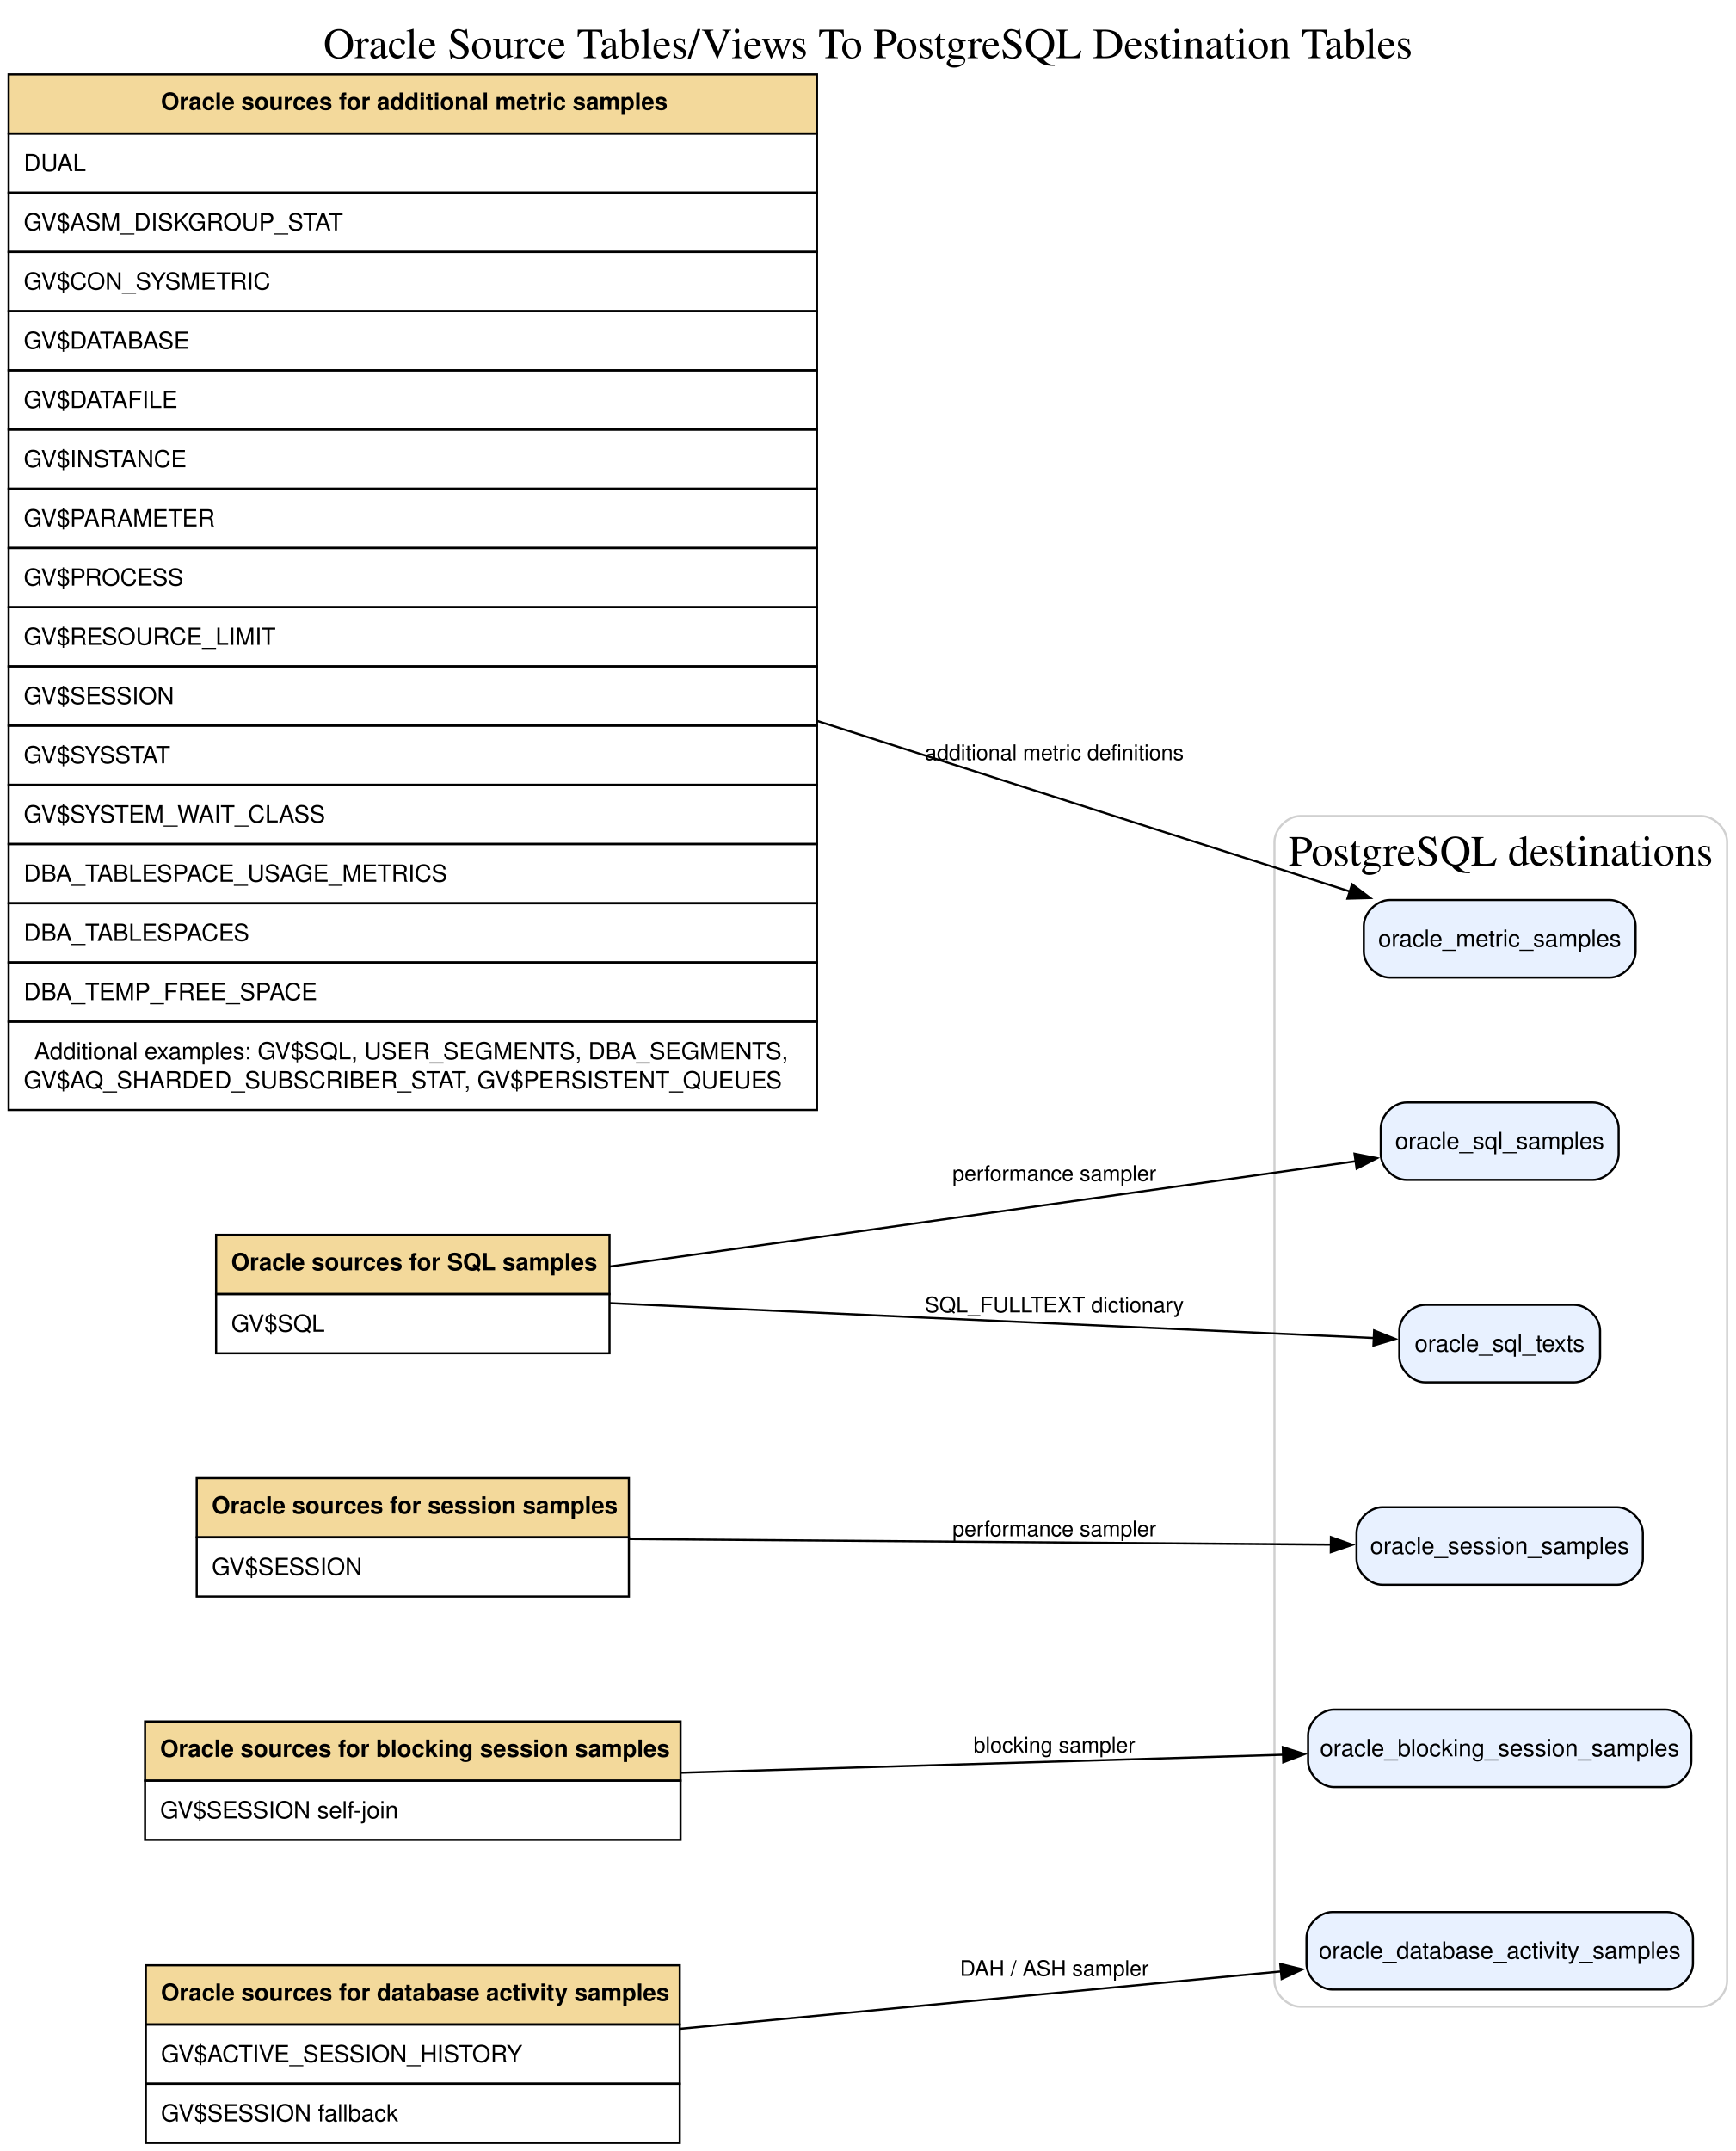
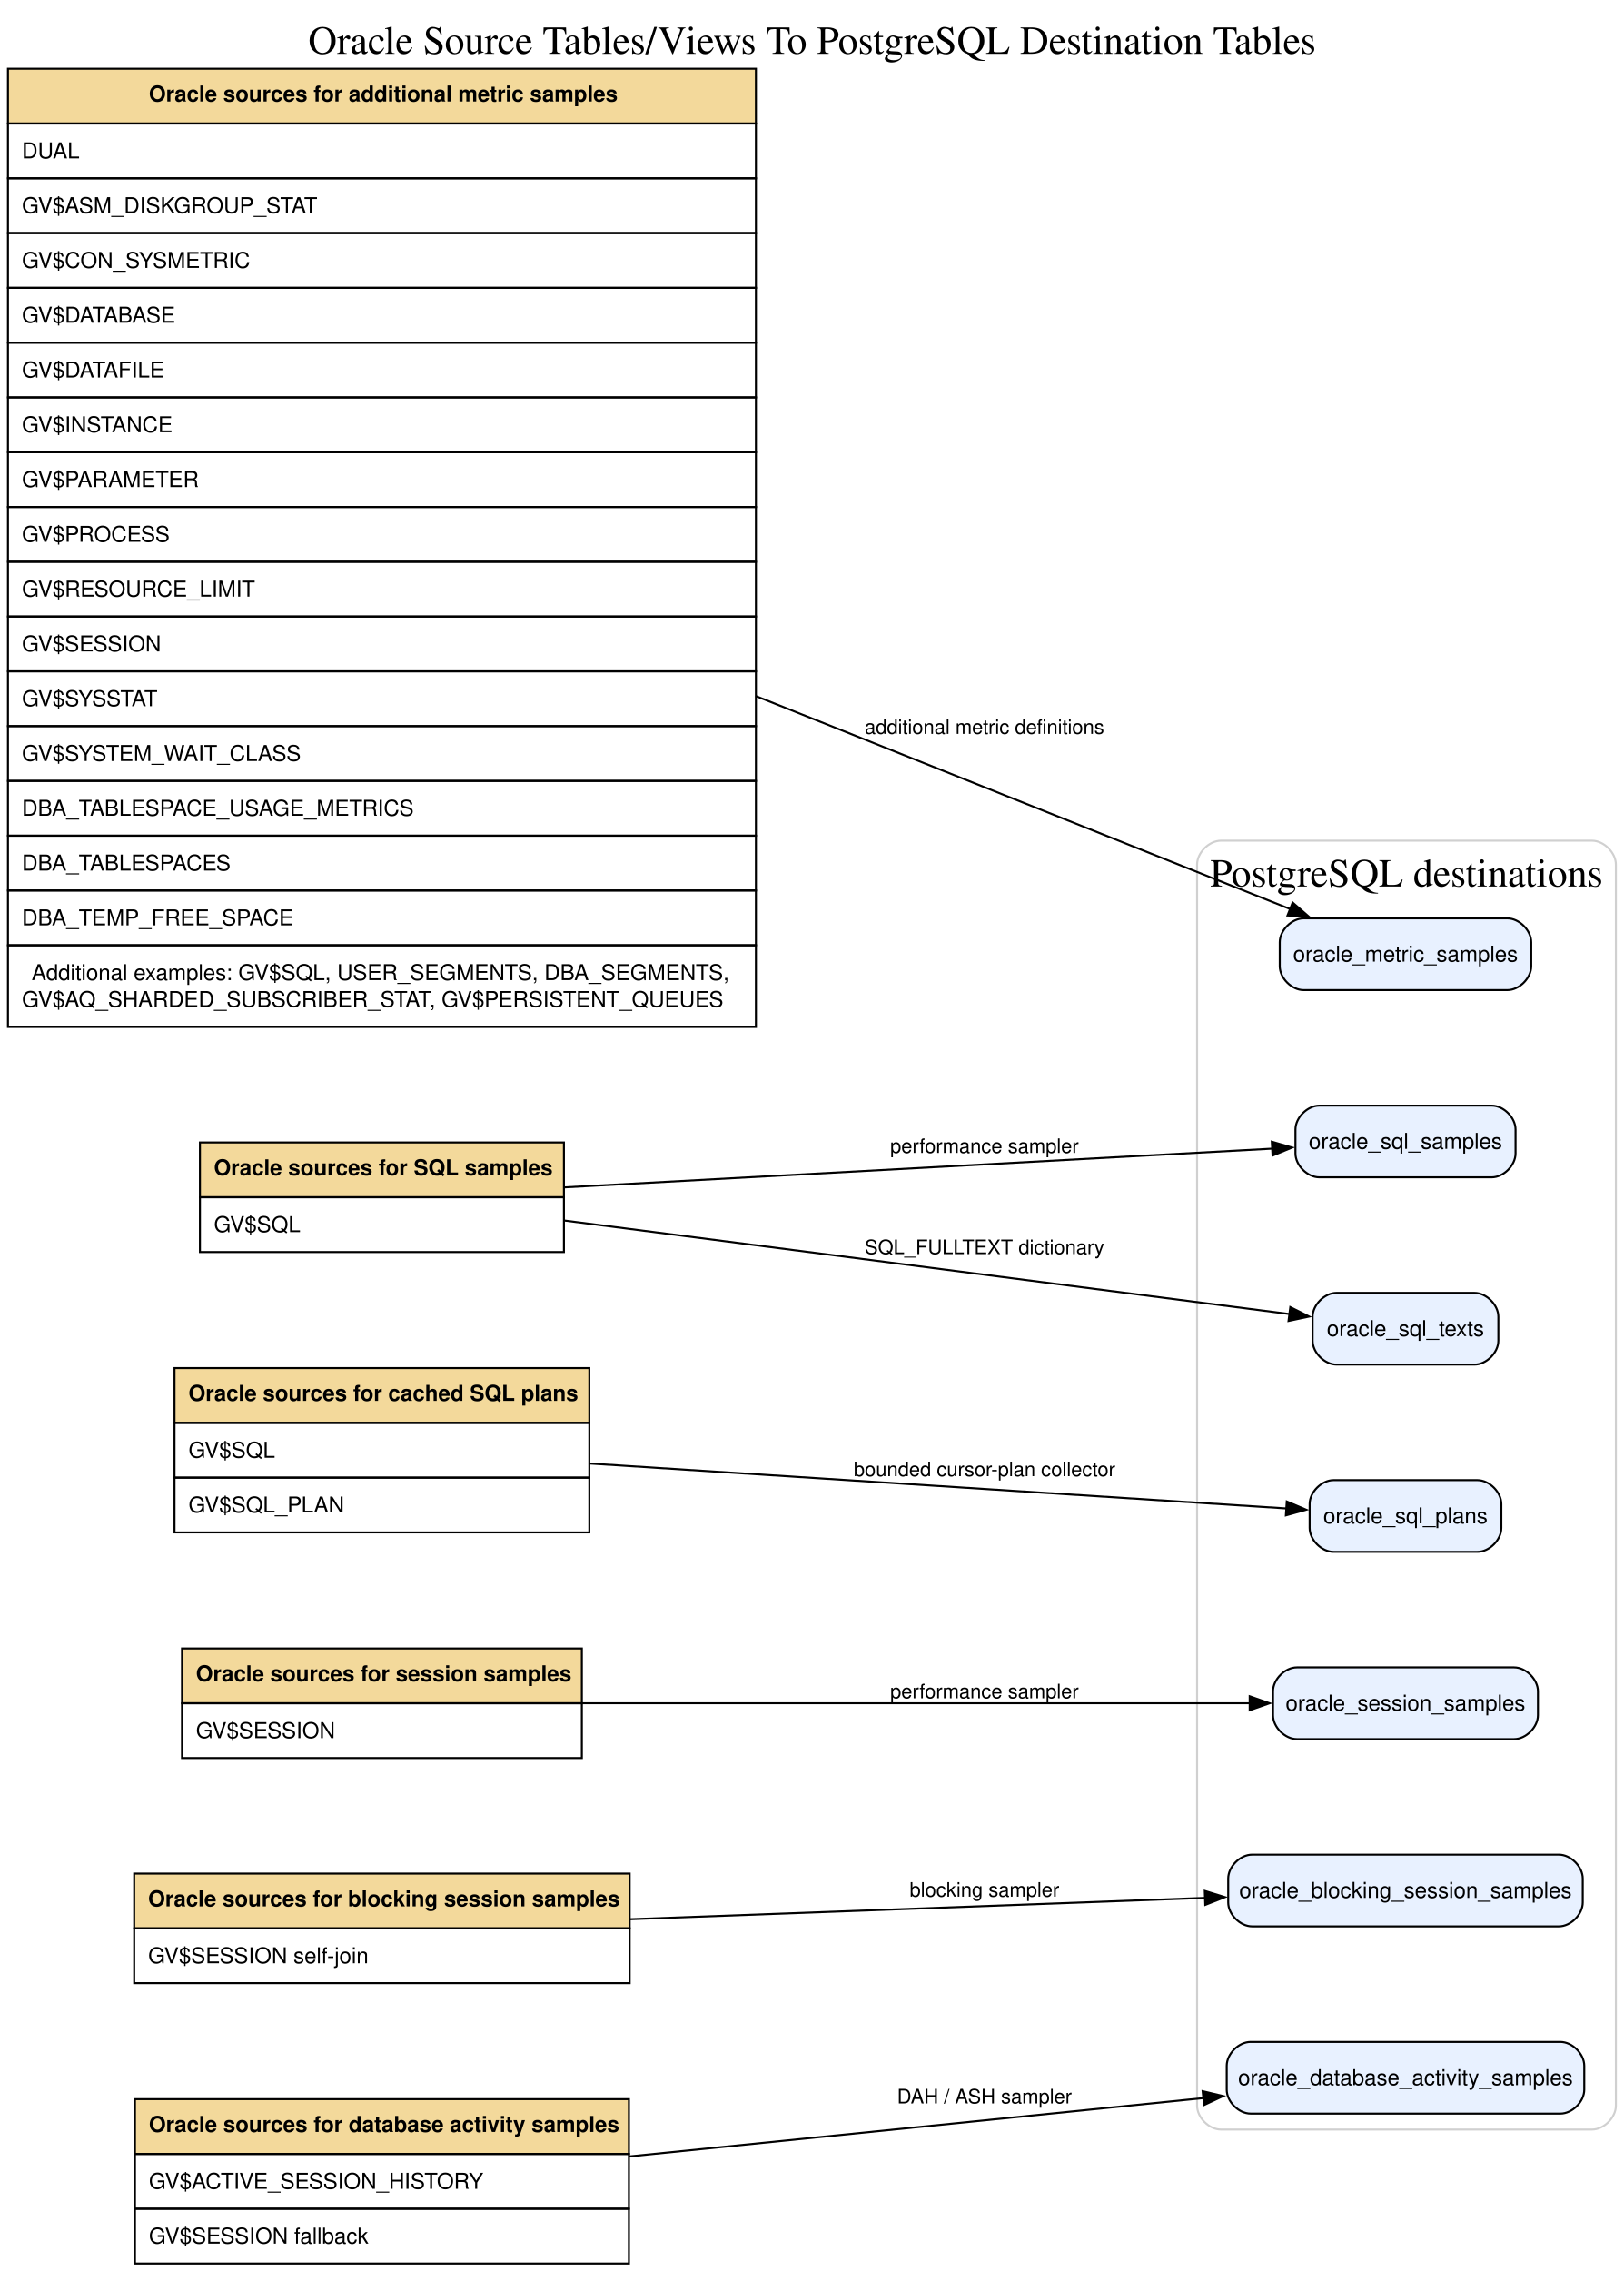
- <svg xmlns="http://www.w3.org/2000/svg" width="806pt" height="999pt" viewBox="0.00 0.00 806.00 999.00">
-   <g id="graph0" class="graph" transform="scale(1 1) rotate(0) translate(4 995.25)">
-     <polygon fill="white" stroke="none" points="-4,4 -4,-995.25 802.38,-995.25 802.38,4 -4,4" />
-     <text xml:space="preserve" text-anchor="middle" x="399.19" y="-968.25" font-family="Times,serif" font-size="20.00">Oracle Source Tables/Views To PostgreSQL Destination Tables</text>
+ <svg xmlns="http://www.w3.org/2000/svg" width="815pt" height="1140pt" viewBox="0.00 0.00 815.00 1140.00">
+   <g id="graph0" class="graph" transform="scale(1 1) rotate(0) translate(4 1136.25)">
+     <polygon fill="white" stroke="none" points="-4,4 -4,-1136.25 811.38,-1136.25 811.38,4 -4,4" />
+     <text xml:space="preserve" text-anchor="middle" x="403.69" y="-1109.25" font-family="Times,serif" font-size="20.00">Oracle Source Tables/Views To PostgreSQL Destination Tables</text>
    <g id="clust1" class="cluster">
-       <path fill="none" stroke="#d0d0d0" d="M600,-63.25C600,-63.25 786.25,-63.25 786.25,-63.25 792.25,-63.25 798.25,-69.25 798.25,-75.25 798.25,-75.25 798.25,-604.25 798.25,-604.25 798.25,-610.25 792.25,-616.25 786.25,-616.25 786.25,-616.25 600,-616.25 600,-616.25 594,-616.25 588,-610.25 588,-604.25 588,-604.25 588,-75.25 588,-75.25 588,-69.25 594,-63.25 600,-63.25" />
-       <text xml:space="preserve" text-anchor="middle" x="693.12" y="-593.25" font-family="Times,serif" font-size="20.00">PostgreSQL destinations</text>
+       <path fill="none" stroke="#d0d0d0" d="M609,-67.25C609,-67.25 795.25,-67.25 795.25,-67.25 801.25,-67.25 807.25,-73.25 807.25,-79.25 807.25,-79.25 807.25,-702.25 807.25,-702.25 807.25,-708.25 801.25,-714.25 795.25,-714.25 795.25,-714.25 609,-714.25 609,-714.25 603,-714.25 597,-708.25 597,-702.25 597,-702.25 597,-79.25 597,-79.25 597,-73.25 603,-67.25 609,-67.25" />
+       <text xml:space="preserve" text-anchor="middle" x="702.12" y="-691.25" font-family="Times,serif" font-size="20.00">PostgreSQL destinations</text>
    </g>
    <g id="node1" class="node">
-       <polygon fill="#f3d99b" stroke="none" points="0,-933.25 0,-960.75 375.5,-960.75 375.5,-933.25 0,-933.25" />
-       <polygon fill="none" stroke="black" points="0,-933.25 0,-960.75 375.5,-960.75 375.5,-933.25 0,-933.25" />
-       <text xml:space="preserve" text-anchor="start" x="70.75" y="-944.3" font-family="Helvetica,sans-Serif" font-weight="bold" font-size="11.00">Oracle sources for additional metric samples</text>
-       <polygon fill="none" stroke="black" points="0,-905.75 0,-933.25 375.5,-933.25 375.5,-905.75 0,-905.75" />
-       <text xml:space="preserve" text-anchor="start" x="7" y="-915.75" font-family="Helvetica,sans-Serif" font-size="11.00">DUAL</text>
-       <polygon fill="none" stroke="black" points="0,-878.25 0,-905.75 375.5,-905.75 375.5,-878.25 0,-878.25" />
-       <text xml:space="preserve" text-anchor="start" x="7" y="-888.25" font-family="Helvetica,sans-Serif" font-size="11.00">GV$ASM_DISKGROUP_STAT</text>
-       <polygon fill="none" stroke="black" points="0,-850.75 0,-878.25 375.5,-878.25 375.5,-850.75 0,-850.75" />
-       <text xml:space="preserve" text-anchor="start" x="7" y="-860.75" font-family="Helvetica,sans-Serif" font-size="11.00">GV$CON_SYSMETRIC</text>
-       <polygon fill="none" stroke="black" points="0,-823.25 0,-850.75 375.5,-850.75 375.5,-823.25 0,-823.25" />
-       <text xml:space="preserve" text-anchor="start" x="7" y="-833.25" font-family="Helvetica,sans-Serif" font-size="11.00">GV$DATABASE</text>
-       <polygon fill="none" stroke="black" points="0,-795.75 0,-823.25 375.5,-823.25 375.5,-795.75 0,-795.75" />
-       <text xml:space="preserve" text-anchor="start" x="7" y="-805.75" font-family="Helvetica,sans-Serif" font-size="11.00">GV$DATAFILE</text>
-       <polygon fill="none" stroke="black" points="0,-768.25 0,-795.75 375.5,-795.75 375.5,-768.25 0,-768.25" />
-       <text xml:space="preserve" text-anchor="start" x="7" y="-778.25" font-family="Helvetica,sans-Serif" font-size="11.00">GV$INSTANCE</text>
-       <polygon fill="none" stroke="black" points="0,-740.75 0,-768.25 375.5,-768.25 375.5,-740.75 0,-740.75" />
-       <text xml:space="preserve" text-anchor="start" x="7" y="-750.75" font-family="Helvetica,sans-Serif" font-size="11.00">GV$PARAMETER</text>
-       <polygon fill="none" stroke="black" points="0,-713.25 0,-740.75 375.5,-740.75 375.5,-713.25 0,-713.25" />
-       <text xml:space="preserve" text-anchor="start" x="7" y="-723.25" font-family="Helvetica,sans-Serif" font-size="11.00">GV$PROCESS</text>
-       <polygon fill="none" stroke="black" points="0,-685.75 0,-713.25 375.5,-713.25 375.5,-685.75 0,-685.75" />
-       <text xml:space="preserve" text-anchor="start" x="7" y="-695.75" font-family="Helvetica,sans-Serif" font-size="11.00">GV$RESOURCE_LIMIT</text>
-       <polygon fill="none" stroke="black" points="0,-658.25 0,-685.75 375.5,-685.75 375.5,-658.25 0,-658.25" />
-       <text xml:space="preserve" text-anchor="start" x="7" y="-668.25" font-family="Helvetica,sans-Serif" font-size="11.00">GV$SESSION</text>
-       <polygon fill="none" stroke="black" points="0,-630.75 0,-658.25 375.5,-658.25 375.5,-630.75 0,-630.75" />
-       <text xml:space="preserve" text-anchor="start" x="7" y="-640.75" font-family="Helvetica,sans-Serif" font-size="11.00">GV$SYSSTAT</text>
-       <polygon fill="none" stroke="black" points="0,-603.25 0,-630.75 375.5,-630.75 375.5,-603.25 0,-603.25" />
-       <text xml:space="preserve" text-anchor="start" x="7" y="-613.25" font-family="Helvetica,sans-Serif" font-size="11.00">GV$SYSTEM_WAIT_CLASS</text>
-       <polygon fill="none" stroke="black" points="0,-575.75 0,-603.25 375.5,-603.25 375.5,-575.75 0,-575.75" />
-       <text xml:space="preserve" text-anchor="start" x="7" y="-585.75" font-family="Helvetica,sans-Serif" font-size="11.00">DBA_TABLESPACE_USAGE_METRICS</text>
-       <polygon fill="none" stroke="black" points="0,-548.25 0,-575.75 375.5,-575.75 375.5,-548.25 0,-548.25" />
-       <text xml:space="preserve" text-anchor="start" x="7" y="-558.25" font-family="Helvetica,sans-Serif" font-size="11.00">DBA_TABLESPACES</text>
-       <polygon fill="none" stroke="black" points="0,-520.75 0,-548.25 375.5,-548.25 375.5,-520.75 0,-520.75" />
-       <text xml:space="preserve" text-anchor="start" x="7" y="-530.75" font-family="Helvetica,sans-Serif" font-size="11.00">DBA_TEMP_FREE_SPACE</text>
-       <polygon fill="none" stroke="black" points="0,-479.75 0,-520.75 375.5,-520.75 375.5,-479.75 0,-479.75" />
-       <text xml:space="preserve" text-anchor="start" x="11.88" y="-503.25" font-family="Helvetica,sans-Serif" font-size="11.00">Additional examples: GV$SQL, USER_SEGMENTS, DBA_SEGMENTS,</text>
-       <text xml:space="preserve" text-anchor="start" x="7" y="-489.75" font-family="Helvetica,sans-Serif" font-size="11.00">GV$AQ_SHARDED_SUBSCRIBER_STAT, GV$PERSISTENT_QUEUES</text>
+       <polygon fill="#f3d99b" stroke="none" points="0,-1074.25 0,-1101.75 375.5,-1101.75 375.5,-1074.25 0,-1074.25" />
+       <polygon fill="none" stroke="black" points="0,-1074.25 0,-1101.75 375.5,-1101.75 375.5,-1074.25 0,-1074.25" />
+       <text xml:space="preserve" text-anchor="start" x="70.75" y="-1085.3" font-family="Helvetica,sans-Serif" font-weight="bold" font-size="11.00">Oracle sources for additional metric samples</text>
+       <polygon fill="none" stroke="black" points="0,-1046.75 0,-1074.25 375.5,-1074.25 375.5,-1046.75 0,-1046.75" />
+       <text xml:space="preserve" text-anchor="start" x="7" y="-1056.75" font-family="Helvetica,sans-Serif" font-size="11.00">DUAL</text>
+       <polygon fill="none" stroke="black" points="0,-1019.25 0,-1046.75 375.5,-1046.75 375.5,-1019.25 0,-1019.25" />
+       <text xml:space="preserve" text-anchor="start" x="7" y="-1029.25" font-family="Helvetica,sans-Serif" font-size="11.00">GV$ASM_DISKGROUP_STAT</text>
+       <polygon fill="none" stroke="black" points="0,-991.75 0,-1019.25 375.5,-1019.25 375.5,-991.75 0,-991.75" />
+       <text xml:space="preserve" text-anchor="start" x="7" y="-1001.75" font-family="Helvetica,sans-Serif" font-size="11.00">GV$CON_SYSMETRIC</text>
+       <polygon fill="none" stroke="black" points="0,-964.25 0,-991.75 375.5,-991.75 375.5,-964.25 0,-964.25" />
+       <text xml:space="preserve" text-anchor="start" x="7" y="-974.25" font-family="Helvetica,sans-Serif" font-size="11.00">GV$DATABASE</text>
+       <polygon fill="none" stroke="black" points="0,-936.75 0,-964.25 375.5,-964.25 375.5,-936.75 0,-936.75" />
+       <text xml:space="preserve" text-anchor="start" x="7" y="-946.75" font-family="Helvetica,sans-Serif" font-size="11.00">GV$DATAFILE</text>
+       <polygon fill="none" stroke="black" points="0,-909.25 0,-936.75 375.5,-936.75 375.5,-909.25 0,-909.25" />
+       <text xml:space="preserve" text-anchor="start" x="7" y="-919.25" font-family="Helvetica,sans-Serif" font-size="11.00">GV$INSTANCE</text>
+       <polygon fill="none" stroke="black" points="0,-881.75 0,-909.25 375.5,-909.25 375.5,-881.75 0,-881.75" />
+       <text xml:space="preserve" text-anchor="start" x="7" y="-891.75" font-family="Helvetica,sans-Serif" font-size="11.00">GV$PARAMETER</text>
+       <polygon fill="none" stroke="black" points="0,-854.25 0,-881.75 375.5,-881.75 375.5,-854.25 0,-854.25" />
+       <text xml:space="preserve" text-anchor="start" x="7" y="-864.25" font-family="Helvetica,sans-Serif" font-size="11.00">GV$PROCESS</text>
+       <polygon fill="none" stroke="black" points="0,-826.75 0,-854.25 375.5,-854.25 375.5,-826.75 0,-826.75" />
+       <text xml:space="preserve" text-anchor="start" x="7" y="-836.75" font-family="Helvetica,sans-Serif" font-size="11.00">GV$RESOURCE_LIMIT</text>
+       <polygon fill="none" stroke="black" points="0,-799.25 0,-826.75 375.5,-826.75 375.5,-799.25 0,-799.25" />
+       <text xml:space="preserve" text-anchor="start" x="7" y="-809.25" font-family="Helvetica,sans-Serif" font-size="11.00">GV$SESSION</text>
+       <polygon fill="none" stroke="black" points="0,-771.75 0,-799.25 375.5,-799.25 375.5,-771.75 0,-771.75" />
+       <text xml:space="preserve" text-anchor="start" x="7" y="-781.75" font-family="Helvetica,sans-Serif" font-size="11.00">GV$SYSSTAT</text>
+       <polygon fill="none" stroke="black" points="0,-744.25 0,-771.75 375.5,-771.75 375.5,-744.25 0,-744.25" />
+       <text xml:space="preserve" text-anchor="start" x="7" y="-754.25" font-family="Helvetica,sans-Serif" font-size="11.00">GV$SYSTEM_WAIT_CLASS</text>
+       <polygon fill="none" stroke="black" points="0,-716.75 0,-744.25 375.5,-744.25 375.5,-716.75 0,-716.75" />
+       <text xml:space="preserve" text-anchor="start" x="7" y="-726.75" font-family="Helvetica,sans-Serif" font-size="11.00">DBA_TABLESPACE_USAGE_METRICS</text>
+       <polygon fill="none" stroke="black" points="0,-689.25 0,-716.75 375.5,-716.75 375.5,-689.25 0,-689.25" />
+       <text xml:space="preserve" text-anchor="start" x="7" y="-699.25" font-family="Helvetica,sans-Serif" font-size="11.00">DBA_TABLESPACES</text>
+       <polygon fill="none" stroke="black" points="0,-661.75 0,-689.25 375.5,-689.25 375.5,-661.75 0,-661.75" />
+       <text xml:space="preserve" text-anchor="start" x="7" y="-671.75" font-family="Helvetica,sans-Serif" font-size="11.00">DBA_TEMP_FREE_SPACE</text>
+       <polygon fill="none" stroke="black" points="0,-620.75 0,-661.75 375.5,-661.75 375.5,-620.75 0,-620.75" />
+       <text xml:space="preserve" text-anchor="start" x="11.88" y="-644.25" font-family="Helvetica,sans-Serif" font-size="11.00">Additional examples: GV$SQL, USER_SEGMENTS, DBA_SEGMENTS,</text>
+       <text xml:space="preserve" text-anchor="start" x="7" y="-630.75" font-family="Helvetica,sans-Serif" font-size="11.00">GV$AQ_SHARDED_SUBSCRIBER_STAT, GV$PERSISTENT_QUEUES</text>
    </g>
-     <g id="node6" class="node">
-       <path fill="#e8f1ff" stroke="black" d="M743.75,-577.25C743.75,-577.25 641.5,-577.25 641.5,-577.25 635.5,-577.25 629.5,-571.25 629.5,-565.25 629.5,-565.25 629.5,-553.25 629.5,-553.25 629.5,-547.25 635.5,-541.25 641.5,-541.25 641.5,-541.25 743.75,-541.25 743.75,-541.25 749.75,-541.25 755.75,-547.25 755.75,-553.25 755.75,-553.25 755.75,-565.25 755.75,-565.25 755.75,-571.25 749.75,-577.25 743.75,-577.25" />
-       <text xml:space="preserve" text-anchor="middle" x="692.62" y="-555.55" font-family="Helvetica,sans-Serif" font-size="11.00">oracle_metric_samples</text>
+     <g id="node7" class="node">
+       <path fill="#e8f1ff" stroke="black" d="M752.75,-675.25C752.75,-675.25 650.5,-675.25 650.5,-675.25 644.5,-675.25 638.5,-669.25 638.5,-663.25 638.5,-663.25 638.5,-651.25 638.5,-651.25 638.5,-645.25 644.5,-639.25 650.5,-639.25 650.5,-639.25 752.75,-639.25 752.75,-639.25 758.75,-639.25 764.75,-645.25 764.75,-651.25 764.75,-651.25 764.75,-663.25 764.75,-663.25 764.75,-669.25 758.75,-675.25 752.75,-675.25" />
+       <text xml:space="preserve" text-anchor="middle" x="701.62" y="-653.55" font-family="Helvetica,sans-Serif" font-size="11.00">oracle_metric_samples</text>
    </g>
    <g id="edge1" class="edge">
-       <path fill="none" stroke="black" d="M375.29,-660.53C461.96,-632.78 559.67,-601.5 623.26,-581.14" />
-       <polygon fill="black" stroke="black" points="624.05,-584.56 632.51,-578.18 621.91,-577.89 624.05,-584.56" />
-       <text xml:space="preserve" text-anchor="middle" x="485.75" y="-642.25" font-family="Helvetica,sans-Serif" font-size="10.00">additional metric definitions</text>
+       <path fill="none" stroke="black" d="M375.36,-786.88C470.49,-748.96 579.45,-705.54 644.02,-679.81" />
+       <polygon fill="black" stroke="black" points="644.98,-683.19 652.98,-676.24 642.39,-676.69 644.98,-683.19" />
+       <text xml:space="preserve" text-anchor="middle" x="490.25" y="-767.87" font-family="Helvetica,sans-Serif" font-size="10.00">additional metric definitions</text>
    </g>
    <g id="node2" class="node">
-       <polygon fill="#f3d99b" stroke="none" points="96.38,-394.25 96.38,-421.75 279.12,-421.75 279.12,-394.25 96.38,-394.25" />
-       <polygon fill="none" stroke="black" points="96.38,-394.25 96.38,-421.75 279.12,-421.75 279.12,-394.25 96.38,-394.25" />
-       <text xml:space="preserve" text-anchor="start" x="103.38" y="-405.3" font-family="Helvetica,sans-Serif" font-weight="bold" font-size="11.00">Oracle sources for SQL samples</text>
-       <polygon fill="none" stroke="black" points="96.38,-366.75 96.38,-394.25 279.12,-394.25 279.12,-366.75 96.38,-366.75" />
-       <text xml:space="preserve" text-anchor="start" x="103.38" y="-376.75" font-family="Helvetica,sans-Serif" font-size="11.00">GV$SQL</text>
+       <polygon fill="#f3d99b" stroke="none" points="96.38,-535.25 96.38,-562.75 279.12,-562.75 279.12,-535.25 96.38,-535.25" />
+       <polygon fill="none" stroke="black" points="96.38,-535.25 96.38,-562.75 279.12,-562.75 279.12,-535.25 96.38,-535.25" />
+       <text xml:space="preserve" text-anchor="start" x="103.38" y="-546.3" font-family="Helvetica,sans-Serif" font-weight="bold" font-size="11.00">Oracle sources for SQL samples</text>
+       <polygon fill="none" stroke="black" points="96.38,-507.75 96.38,-535.25 279.12,-535.25 279.12,-507.75 96.38,-507.75" />
+       <text xml:space="preserve" text-anchor="start" x="103.38" y="-517.75" font-family="Helvetica,sans-Serif" font-size="11.00">GV$SQL</text>
    </g>
-     <g id="node7" class="node">
-       <path fill="#e8f1ff" stroke="black" d="M735.88,-483.25C735.88,-483.25 649.38,-483.25 649.38,-483.25 643.38,-483.25 637.38,-477.25 637.38,-471.25 637.38,-471.25 637.38,-459.25 637.38,-459.25 637.38,-453.25 643.38,-447.25 649.38,-447.25 649.38,-447.25 735.88,-447.25 735.88,-447.25 741.88,-447.25 747.88,-453.25 747.88,-459.25 747.88,-459.25 747.88,-471.25 747.88,-471.25 747.88,-477.25 741.88,-483.25 735.88,-483.25" />
-       <text xml:space="preserve" text-anchor="middle" x="692.62" y="-461.55" font-family="Helvetica,sans-Serif" font-size="11.00">oracle_sql_samples</text>
+     <g id="node8" class="node">
+       <path fill="#e8f1ff" stroke="black" d="M744.88,-581.25C744.88,-581.25 658.38,-581.25 658.38,-581.25 652.38,-581.25 646.38,-575.25 646.38,-569.25 646.38,-569.25 646.38,-557.25 646.38,-557.25 646.38,-551.25 652.38,-545.25 658.38,-545.25 658.38,-545.25 744.88,-545.25 744.88,-545.25 750.88,-545.25 756.88,-551.25 756.88,-557.25 756.88,-557.25 756.88,-569.25 756.88,-569.25 756.88,-575.25 750.88,-581.25 744.88,-581.25" />
+       <text xml:space="preserve" text-anchor="middle" x="701.62" y="-559.55" font-family="Helvetica,sans-Serif" font-size="11.00">oracle_sql_samples</text>
    </g>
    <g id="edge2" class="edge">
-       <path fill="none" stroke="black" d="M278.94,-406.98C378.72,-421.07 537.1,-443.43 625.83,-455.96" />
-       <polygon fill="black" stroke="black" points="625.2,-459.41 635.59,-457.34 626.18,-452.47 625.2,-459.41" />
-       <text xml:space="preserve" text-anchor="middle" x="485.75" y="-446.77" font-family="Helvetica,sans-Serif" font-size="10.00">performance sampler</text>
+       <path fill="none" stroke="black" d="M279.08,-540.19C380.96,-545.76 544.17,-554.69 634.72,-559.64" />
+       <polygon fill="black" stroke="black" points="634.51,-563.14 644.69,-560.19 634.89,-556.15 634.51,-563.14" />
+       <text xml:space="preserve" text-anchor="middle" x="490.25" y="-557.48" font-family="Helvetica,sans-Serif" font-size="10.00">performance sampler</text>
    </g>
-     <g id="node8" class="node">
-       <path fill="#e8f1ff" stroke="black" d="M727.25,-389.25C727.25,-389.25 658,-389.25 658,-389.25 652,-389.25 646,-383.25 646,-377.25 646,-377.25 646,-365.25 646,-365.25 646,-359.25 652,-353.25 658,-353.25 658,-353.25 727.25,-353.25 727.25,-353.25 733.25,-353.25 739.25,-359.25 739.25,-365.25 739.25,-365.25 739.25,-377.25 739.25,-377.25 739.25,-383.25 733.25,-389.25 727.25,-389.25" />
-       <text xml:space="preserve" text-anchor="middle" x="692.62" y="-367.55" font-family="Helvetica,sans-Serif" font-size="11.00">oracle_sql_texts</text>
+     <g id="node9" class="node">
+       <path fill="#e8f1ff" stroke="black" d="M736.25,-487.25C736.25,-487.25 667,-487.25 667,-487.25 661,-487.25 655,-481.25 655,-475.25 655,-475.25 655,-463.25 655,-463.25 655,-457.25 661,-451.25 667,-451.25 667,-451.25 736.25,-451.25 736.25,-451.25 742.25,-451.25 748.25,-457.25 748.25,-463.25 748.25,-463.25 748.25,-475.25 748.25,-475.25 748.25,-481.25 742.25,-487.25 736.25,-487.25" />
+       <text xml:space="preserve" text-anchor="middle" x="701.62" y="-465.55" font-family="Helvetica,sans-Serif" font-size="11.00">oracle_sql_texts</text>
    </g>
    <g id="edge3" class="edge">
-       <path fill="none" stroke="black" d="M279.07,-390.05C323.47,-387.99 377.79,-385.48 426.5,-383.25 498.11,-379.97 580.61,-376.25 634.3,-373.83" />
-       <polygon fill="black" stroke="black" points="634.3,-377.33 644.13,-373.39 633.98,-370.34 634.3,-377.33" />
-       <text xml:space="preserve" text-anchor="middle" x="485.75" y="-385.75" font-family="Helvetica,sans-Serif" font-size="10.00">SQL_FULLTEXT dictionary</text>
+       <path fill="none" stroke="black" d="M279.08,-523.6C384.29,-510.04 554.91,-488.04 643.36,-476.63" />
+       <polygon fill="black" stroke="black" points="643.79,-480.11 653.26,-475.36 642.9,-473.16 643.79,-480.11" />
+       <text xml:space="preserve" text-anchor="middle" x="490.25" y="-506.73" font-family="Helvetica,sans-Serif" font-size="10.00">SQL_FULLTEXT dictionary</text>
    </g>
    <g id="node3" class="node">
+       <polygon fill="#f3d99b" stroke="none" points="83.62,-422 83.62,-449.5 291.88,-449.5 291.88,-422 83.62,-422" />
+       <polygon fill="none" stroke="black" points="83.62,-422 83.62,-449.5 291.88,-449.5 291.88,-422 83.62,-422" />
+       <text xml:space="preserve" text-anchor="start" x="90.62" y="-433.05" font-family="Helvetica,sans-Serif" font-weight="bold" font-size="11.00">Oracle sources for cached SQL plans</text>
+       <polygon fill="none" stroke="black" points="83.62,-394.5 83.62,-422 291.88,-422 291.88,-394.5 83.62,-394.5" />
+       <text xml:space="preserve" text-anchor="start" x="90.62" y="-404.5" font-family="Helvetica,sans-Serif" font-size="11.00">GV$SQL</text>
+       <polygon fill="none" stroke="black" points="83.62,-367 83.62,-394.5 291.88,-394.5 291.88,-367 83.62,-367" />
+       <text xml:space="preserve" text-anchor="start" x="90.62" y="-377" font-family="Helvetica,sans-Serif" font-size="11.00">GV$SQL_PLAN</text>
+     </g>
+     <g id="node10" class="node">
+       <path fill="#e8f1ff" stroke="black" d="M737.75,-393.25C737.75,-393.25 665.5,-393.25 665.5,-393.25 659.5,-393.25 653.5,-387.25 653.5,-381.25 653.5,-381.25 653.5,-369.25 653.5,-369.25 653.5,-363.25 659.5,-357.25 665.5,-357.25 665.5,-357.25 737.75,-357.25 737.75,-357.25 743.75,-357.25 749.75,-363.25 749.75,-369.25 749.75,-369.25 749.75,-381.25 749.75,-381.25 749.75,-387.25 743.75,-393.25 737.75,-393.25" />
+       <text xml:space="preserve" text-anchor="middle" x="701.62" y="-371.55" font-family="Helvetica,sans-Serif" font-size="11.00">oracle_sql_plans</text>
+     </g>
+     <g id="edge4" class="edge">
+       <path fill="none" stroke="black" d="M291.72,-401.61C396.95,-394.83 556.66,-384.53 642,-379.03" />
+       <polygon fill="black" stroke="black" points="642.02,-382.54 651.78,-378.4 641.57,-375.55 642.02,-382.54" />
+       <text xml:space="preserve" text-anchor="middle" x="490.25" y="-395.24" font-family="Helvetica,sans-Serif" font-size="10.00">bounded cursor-plan collector</text>
+     </g>
+     <g id="node4" class="node">
      <polygon fill="#f3d99b" stroke="none" points="87.38,-281.25 87.38,-308.75 288.12,-308.75 288.12,-281.25 87.38,-281.25" />
      <polygon fill="none" stroke="black" points="87.38,-281.25 87.38,-308.75 288.12,-308.75 288.12,-281.25 87.38,-281.25" />
      <text xml:space="preserve" text-anchor="start" x="94.38" y="-292.3" font-family="Helvetica,sans-Serif" font-weight="bold" font-size="11.00">Oracle sources for session samples</text>
      <polygon fill="none" stroke="black" points="87.38,-253.75 87.38,-281.25 288.12,-281.25 288.12,-253.75 87.38,-253.75" />
      <text xml:space="preserve" text-anchor="start" x="94.38" y="-263.75" font-family="Helvetica,sans-Serif" font-size="11.00">GV$SESSION</text>
    </g>
-     <g id="node9" class="node">
-       <path fill="#e8f1ff" stroke="black" d="M747.12,-295.25C747.12,-295.25 638.12,-295.25 638.12,-295.25 632.12,-295.25 626.12,-289.25 626.12,-283.25 626.12,-283.25 626.12,-271.25 626.12,-271.25 626.12,-265.25 632.12,-259.25 638.12,-259.25 638.12,-259.25 747.12,-259.25 747.12,-259.25 753.12,-259.25 759.12,-265.25 759.12,-271.25 759.12,-271.25 759.12,-283.25 759.12,-283.25 759.12,-289.25 753.12,-295.25 747.12,-295.25" />
-       <text xml:space="preserve" text-anchor="middle" x="692.62" y="-273.55" font-family="Helvetica,sans-Serif" font-size="11.00">oracle_session_samples</text>
+     <g id="node11" class="node">
+       <path fill="#e8f1ff" stroke="black" d="M756.12,-299.25C756.12,-299.25 647.12,-299.25 647.12,-299.25 641.12,-299.25 635.12,-293.25 635.12,-287.25 635.12,-287.25 635.12,-275.25 635.12,-275.25 635.12,-269.25 641.12,-263.25 647.12,-263.25 647.12,-263.25 756.12,-263.25 756.12,-263.25 762.12,-263.25 768.12,-269.25 768.12,-275.25 768.12,-275.25 768.12,-287.25 768.12,-287.25 768.12,-293.25 762.12,-299.25 756.12,-299.25" />
+       <text xml:space="preserve" text-anchor="middle" x="701.62" y="-277.55" font-family="Helvetica,sans-Serif" font-size="11.00">oracle_session_samples</text>
    </g>
-     <g id="edge4" class="edge">
-       <path fill="none" stroke="black" d="M288.1,-280.46C383.84,-279.7 526.71,-278.56 614.27,-277.87" />
-       <polygon fill="black" stroke="black" points="614.23,-281.37 624.2,-277.79 614.17,-274.37 614.23,-281.37" />
-       <text xml:space="preserve" text-anchor="middle" x="485.75" y="-281.75" font-family="Helvetica,sans-Serif" font-size="10.00">performance sampler</text>
+     <g id="edge5" class="edge">
+       <path fill="none" stroke="black" d="M288.05,-281.25C386.09,-281.25 533.96,-281.25 623.49,-281.25" />
+       <polygon fill="black" stroke="black" points="623.4,-284.75 633.4,-281.25 623.4,-277.75 623.4,-284.75" />
+       <text xml:space="preserve" text-anchor="middle" x="490.25" y="-283.75" font-family="Helvetica,sans-Serif" font-size="10.00">performance sampler</text>
    </g>
-     <g id="node4" class="node">
+     <g id="node5" class="node">
      <polygon fill="#f3d99b" stroke="none" points="63.38,-168.25 63.38,-195.75 312.12,-195.75 312.12,-168.25 63.38,-168.25" />
      <polygon fill="none" stroke="black" points="63.38,-168.25 63.38,-195.75 312.12,-195.75 312.12,-168.25 63.38,-168.25" />
      <text xml:space="preserve" text-anchor="start" x="70.38" y="-179.3" font-family="Helvetica,sans-Serif" font-weight="bold" font-size="11.00">Oracle sources for blocking session samples</text>
      <polygon fill="none" stroke="black" points="63.38,-140.75 63.38,-168.25 312.12,-168.25 312.12,-140.75 63.38,-140.75" />
      <text xml:space="preserve" text-anchor="start" x="70.38" y="-150.75" font-family="Helvetica,sans-Serif" font-size="11.00">GV$SESSION self-join</text>
    </g>
-     <g id="node10" class="node">
-       <path fill="#e8f1ff" stroke="black" d="M769.62,-201.25C769.62,-201.25 615.62,-201.25 615.62,-201.25 609.62,-201.25 603.62,-195.25 603.62,-189.25 603.62,-189.25 603.62,-177.25 603.62,-177.25 603.62,-171.25 609.62,-165.25 615.62,-165.25 615.62,-165.25 769.62,-165.25 769.62,-165.25 775.62,-165.25 781.62,-171.25 781.62,-177.25 781.62,-177.25 781.62,-189.25 781.62,-189.25 781.62,-195.25 775.62,-201.25 769.62,-201.25" />
-       <text xml:space="preserve" text-anchor="middle" x="692.62" y="-179.55" font-family="Helvetica,sans-Serif" font-size="11.00">oracle_blocking_session_samples</text>
+     <g id="node12" class="node">
+       <path fill="#e8f1ff" stroke="black" d="M778.62,-205.25C778.62,-205.25 624.62,-205.25 624.62,-205.25 618.62,-205.25 612.62,-199.25 612.62,-193.25 612.62,-193.25 612.62,-181.25 612.62,-181.25 612.62,-175.25 618.62,-169.25 624.62,-169.25 624.62,-169.25 778.62,-169.25 778.62,-169.25 784.62,-169.25 790.62,-175.25 790.62,-181.25 790.62,-181.25 790.62,-193.25 790.62,-193.25 790.62,-199.25 784.62,-205.25 778.62,-205.25" />
+       <text xml:space="preserve" text-anchor="middle" x="701.62" y="-183.55" font-family="Helvetica,sans-Serif" font-size="11.00">oracle_blocking_session_samples</text>
    </g>
-     <g id="edge5" class="edge">
-       <path fill="none" stroke="black" d="M312.09,-171.93C398.32,-174.5 511.99,-177.89 592.38,-180.29" />
-       <polygon fill="black" stroke="black" points="591.88,-183.78 601.98,-180.58 592.09,-176.78 591.88,-183.78" />
-       <text xml:space="preserve" text-anchor="middle" x="485.75" y="-181.32" font-family="Helvetica,sans-Serif" font-size="10.00">blocking sampler</text>
+     <g id="edge6" class="edge">
+       <path fill="none" stroke="black" d="M312.01,-172.83C400.58,-176.11 518.46,-180.49 601.08,-183.56" />
+       <polygon fill="black" stroke="black" points="600.86,-187.05 610.99,-183.92 601.12,-180.05 600.86,-187.05" />
+       <text xml:space="preserve" text-anchor="middle" x="490.25" y="-184.14" font-family="Helvetica,sans-Serif" font-size="10.00">blocking sampler</text>
    </g>
-     <g id="node5" class="node">
+     <g id="node6" class="node">
      <polygon fill="#f3d99b" stroke="none" points="63.75,-55 63.75,-82.5 311.75,-82.5 311.75,-55 63.75,-55" />
      <polygon fill="none" stroke="black" points="63.75,-55 63.75,-82.5 311.75,-82.5 311.75,-55 63.75,-55" />
      <text xml:space="preserve" text-anchor="start" x="70.75" y="-66.05" font-family="Helvetica,sans-Serif" font-weight="bold" font-size="11.00">Oracle sources for database activity samples</text>
      <polygon fill="none" stroke="black" points="63.75,-27.5 63.75,-55 311.75,-55 311.75,-27.5 63.75,-27.5" />
      <text xml:space="preserve" text-anchor="start" x="70.75" y="-37.5" font-family="Helvetica,sans-Serif" font-size="11.00">GV$ACTIVE_SESSION_HISTORY</text>
      <polygon fill="none" stroke="black" points="63.75,0 63.75,-27.5 311.75,-27.5 311.75,0 63.75,0" />
      <text xml:space="preserve" text-anchor="start" x="70.75" y="-10" font-family="Helvetica,sans-Serif" font-size="11.00">GV$SESSION fallback</text>
    </g>
-     <g id="node11" class="node">
-       <path fill="#e8f1ff" stroke="black" d="M770.38,-107.25C770.38,-107.25 614.88,-107.25 614.88,-107.25 608.88,-107.25 602.88,-101.25 602.88,-95.25 602.88,-95.25 602.88,-83.25 602.88,-83.25 602.88,-77.25 608.88,-71.25 614.88,-71.25 614.88,-71.25 770.38,-71.25 770.38,-71.25 776.38,-71.25 782.38,-77.25 782.38,-83.25 782.38,-83.25 782.38,-95.25 782.38,-95.25 782.38,-101.25 776.38,-107.25 770.38,-107.25" />
-       <text xml:space="preserve" text-anchor="middle" x="692.62" y="-85.55" font-family="Helvetica,sans-Serif" font-size="11.00">oracle_database_activity_samples</text>
+     <g id="node13" class="node">
+       <path fill="#e8f1ff" stroke="black" d="M779.38,-111.25C779.38,-111.25 623.88,-111.25 623.88,-111.25 617.88,-111.25 611.88,-105.25 611.88,-99.25 611.88,-99.25 611.88,-87.25 611.88,-87.25 611.88,-81.25 617.88,-75.25 623.88,-75.25 623.88,-75.25 779.38,-75.25 779.38,-75.25 785.38,-75.25 791.38,-81.25 791.38,-87.25 791.38,-87.25 791.38,-99.25 791.38,-99.25 791.38,-105.25 785.38,-111.25 779.38,-111.25" />
+       <text xml:space="preserve" text-anchor="middle" x="701.62" y="-89.55" font-family="Helvetica,sans-Serif" font-size="11.00">oracle_database_activity_samples</text>
    </g>
-     <g id="edge6" class="edge">
-       <path fill="none" stroke="black" d="M311.45,-52.96C397.39,-61.16 510.82,-71.99 591.35,-79.68" />
-       <polygon fill="black" stroke="black" points="590.69,-83.13 600.98,-80.6 591.36,-76.16 590.69,-83.13" />
-       <text xml:space="preserve" text-anchor="middle" x="485.75" y="-77.57" font-family="Helvetica,sans-Serif" font-size="10.00">DAH / ASH sampler</text>
+     <g id="edge7" class="edge">
+       <path fill="none" stroke="black" d="M311.68,-53.74C399.97,-62.71 517.49,-74.65 600.16,-83.04" />
+       <polygon fill="black" stroke="black" points="599.78,-86.52 610.09,-84.05 600.49,-79.56 599.78,-86.52" />
+       <text xml:space="preserve" text-anchor="middle" x="490.25" y="-80.38" font-family="Helvetica,sans-Serif" font-size="10.00">DAH / ASH sampler</text>
    </g>
  </g>
</svg>
